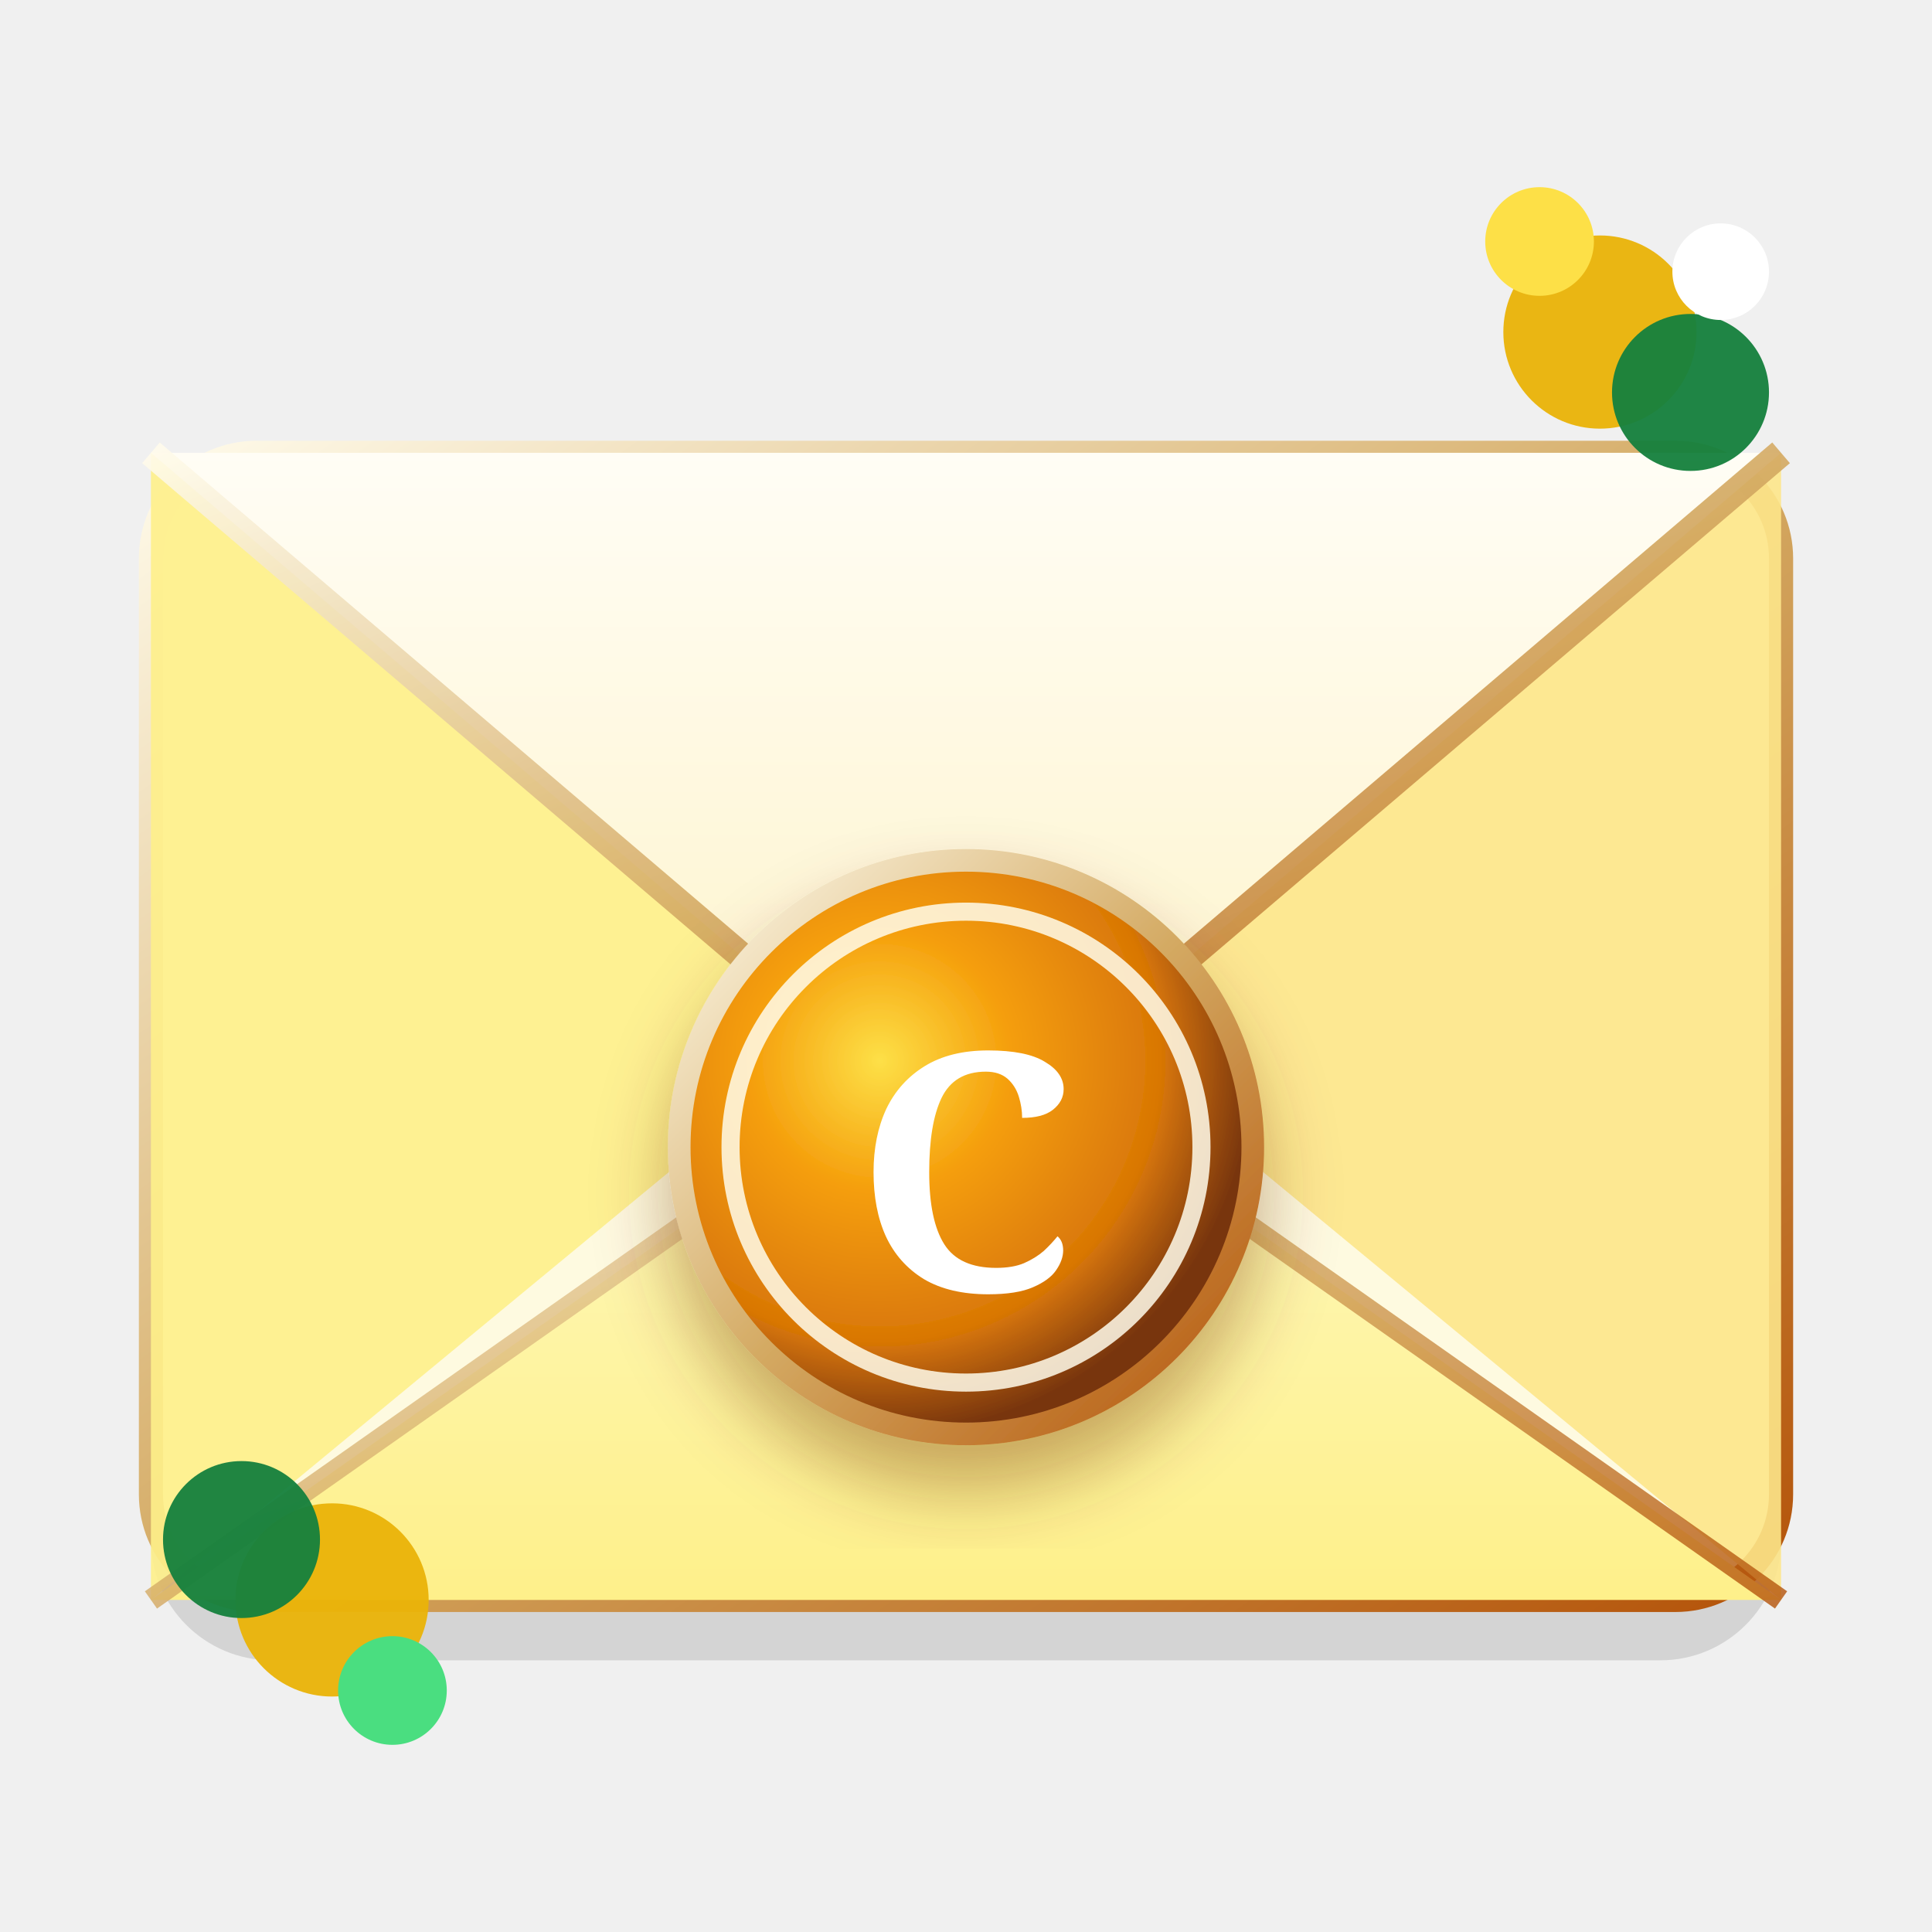
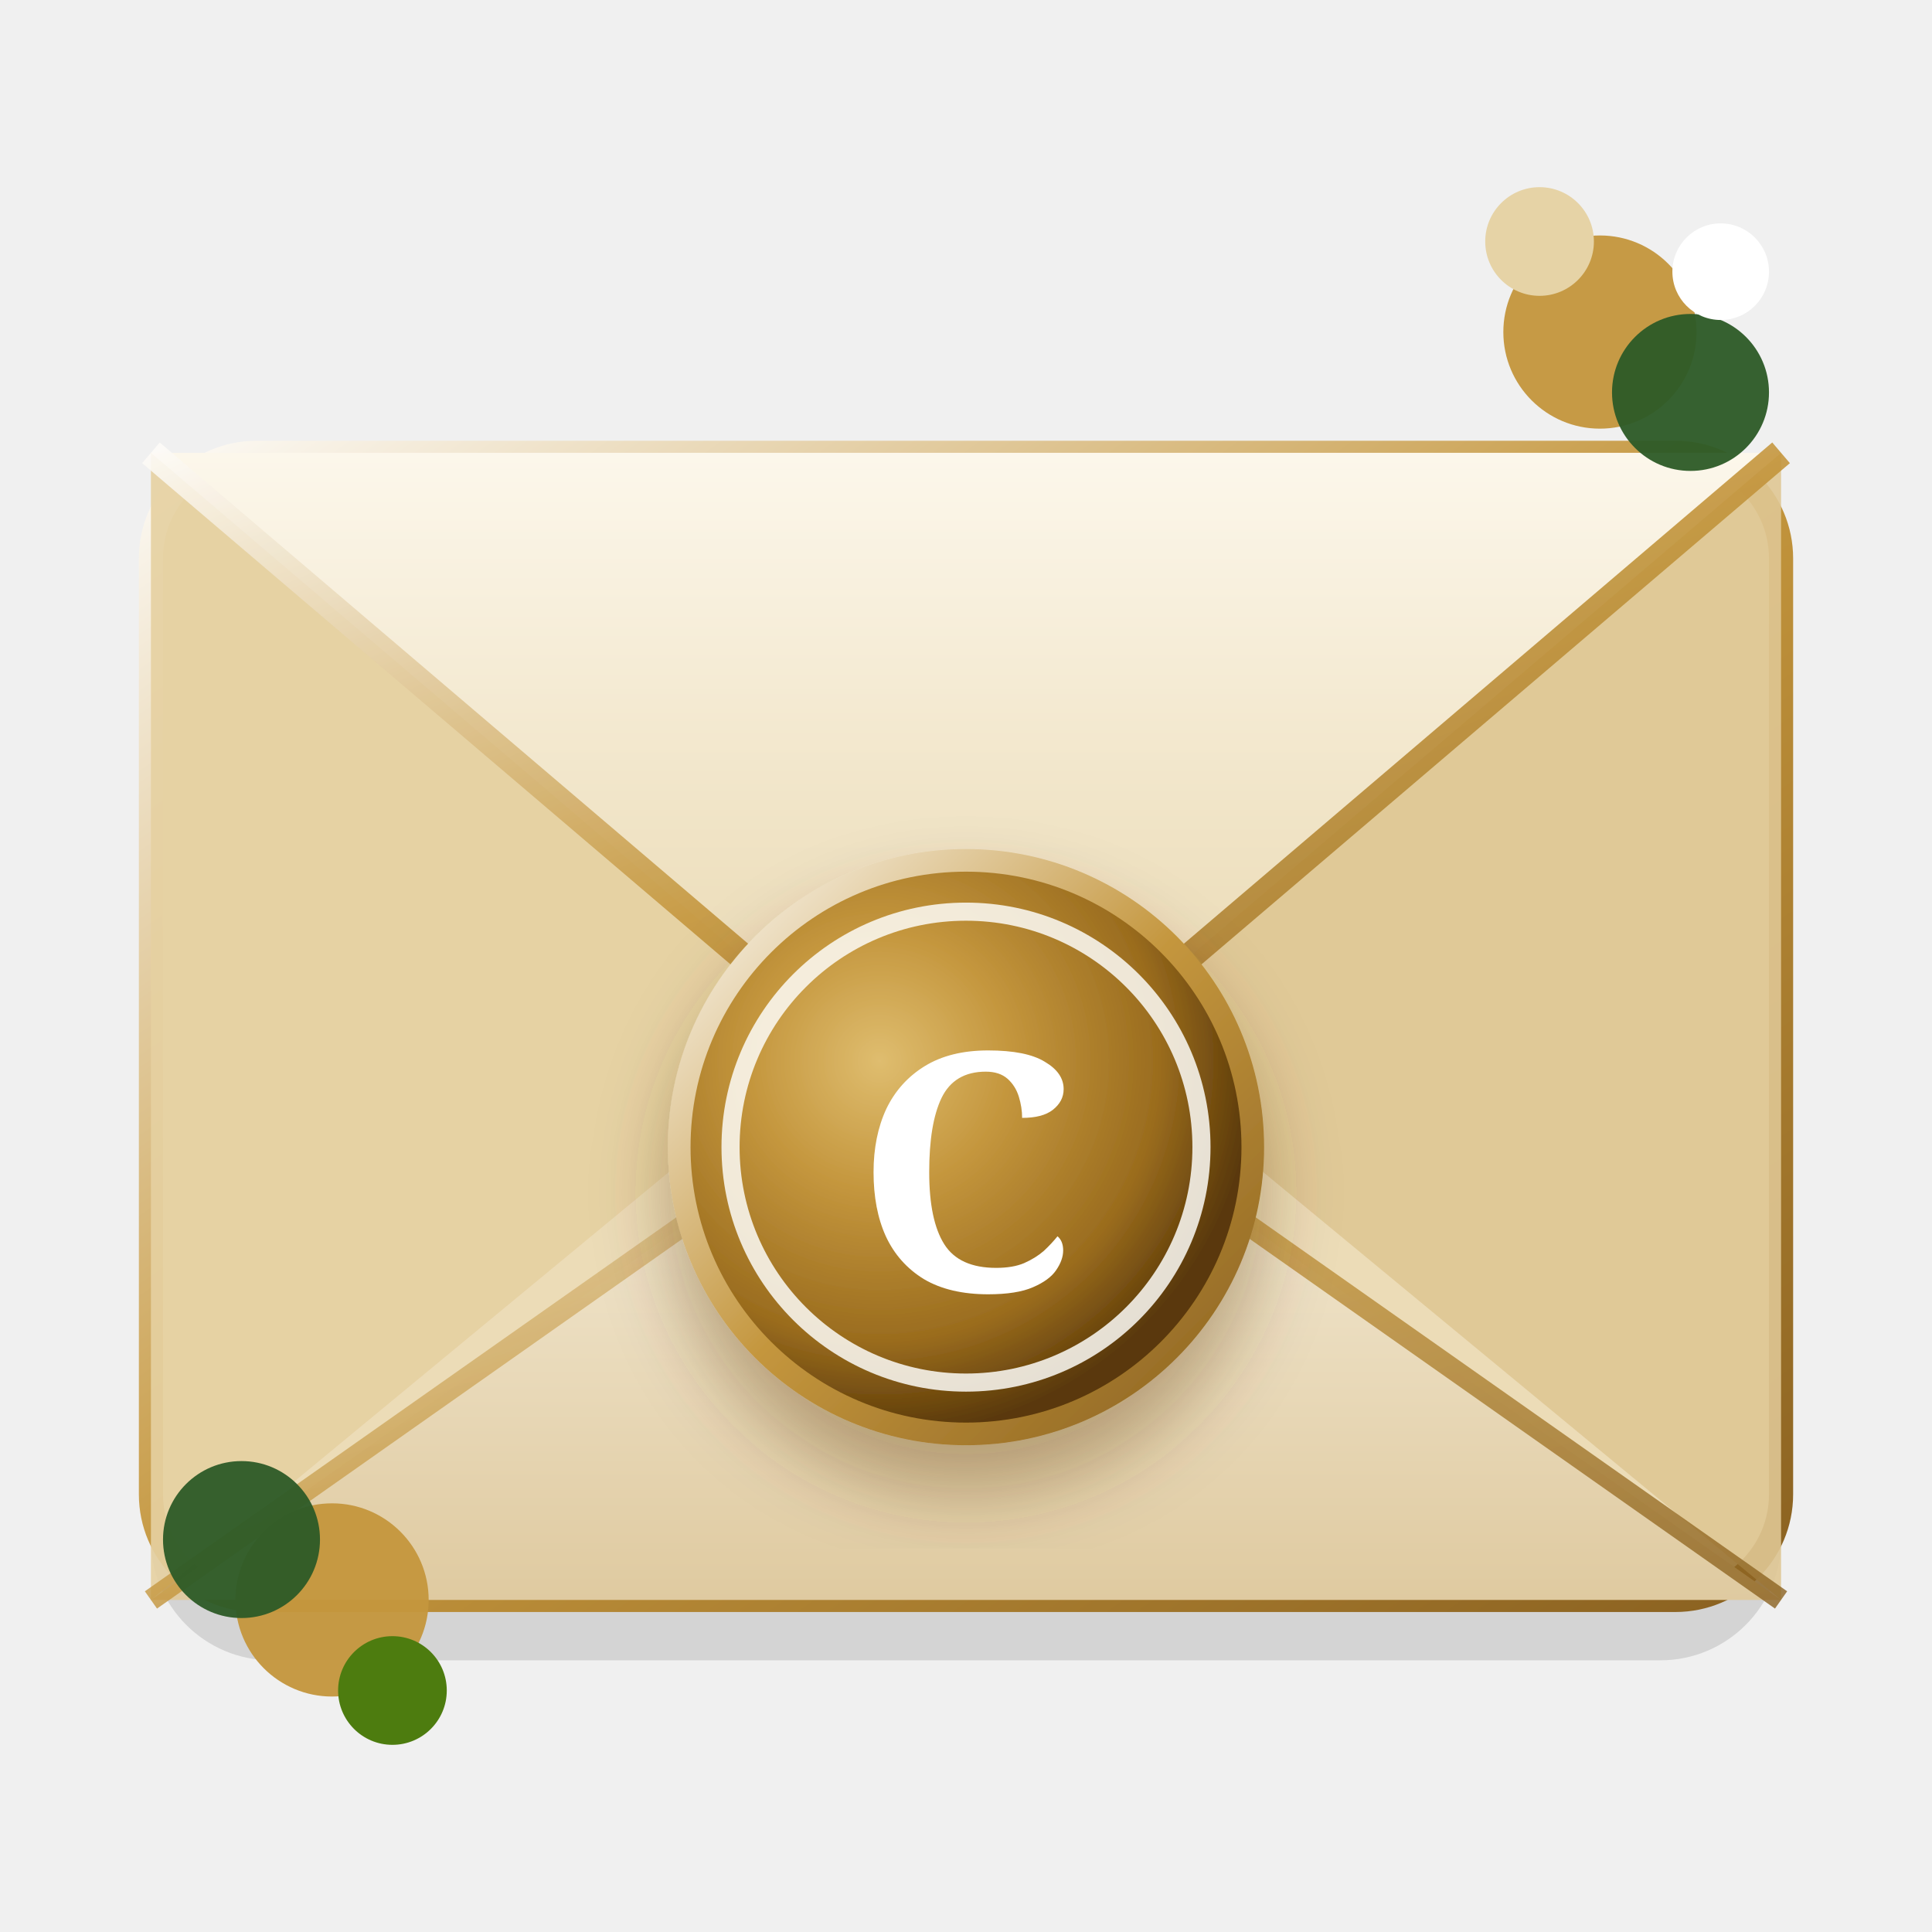
<svg xmlns="http://www.w3.org/2000/svg" viewBox="0 0 64 64" width="64" height="64">
  <defs>
    <linearGradient id="creamFlap" x1="0" y1="0" x2="0" y2="1">
-       <stop offset="0%" stop-color="#fffdf5" />
-       <stop offset="100%" stop-color="#fef3c7" />
+       <stop offset="0%" stop-color="#fcf7eb" />
+       <stop offset="100%" stop-color="#e6d3a6" />
    </linearGradient>
    <linearGradient id="creamPocket" x1="0" y1="0" x2="0" y2="1">
-       <stop offset="0%" stop-color="#fef9c3" />
-       <stop offset="100%" stop-color="#fef08a" />
+       <stop offset="0%" stop-color="#f8f1e0" />
+       <stop offset="100%" stop-color="#dfcaa0" />
    </linearGradient>
    <radialGradient id="sealHoneyGold" cx="35%" cy="35%" r="65%">
-       <stop offset="0%" stop-color="#fde047" />
-       <stop offset="35%" stop-color="#f59e0b" />
-       <stop offset="75%" stop-color="#d97706" />
-       <stop offset="100%" stop-color="#78350f" />
+       <stop offset="0%" stop-color="#dfbd6f" />
+       <stop offset="35%" stop-color="#c4963d" />
+       <stop offset="75%" stop-color="#9a6c1e" />
+       <stop offset="100%" stop-color="#5a3908" />
    </radialGradient>
    <linearGradient id="goldTrim" x1="0" y1="0" x2="1" y2="1">
-       <stop offset="0%" stop-color="#fffbeb" />
-       <stop offset="50%" stop-color="#d4aa63" />
-       <stop offset="100%" stop-color="#b45309" />
+       <stop offset="0%" stop-color="#fdfbf7" />
+       <stop offset="50%" stop-color="#c4963d" />
+       <stop offset="100%" stop-color="#8a6120" />
    </linearGradient>
    <filter id="sealShadow" x="-20%" y="-20%" width="140%" height="140%">
-       <feDropShadow dx="0" dy="1.5" stdDeviation="1.2" flood-color="#78350f" flood-opacity="0.4" />
+       <feDropShadow dx="0" dy="1.5" stdDeviation="1.2" flood-color="#5a3908" flood-opacity="0.35" />
    </filter>
  </defs>
  <rect x="5" y="15" width="54" height="38" rx="4" fill="#000000" opacity="0.12" transform="translate(0, 2)" />
-   <rect x="5" y="15" width="54" height="38" rx="3.5" fill="#fefae0" stroke="url(#goldTrim)" stroke-width="0.8" />
-   <polygon points="5,15 5,53 28,34" fill="#fef08a" opacity="0.9" />
-   <polygon points="59,15 59,53 36,34" fill="#fde68a" opacity="0.9" />
+   <rect x="5" y="15" width="54" height="38" rx="3.5" fill="#ecdcb7" stroke="url(#goldTrim)" stroke-width="0.8" />
+   <polygon points="5,15 5,53 28,34" fill="#e6d0a1" opacity="0.9" />
+   <polygon points="59,15 59,53 36,34" fill="#dfc794" opacity="0.9" />
  <polygon points="5,53 59,53 32,34" fill="url(#creamPocket)" />
  <path d="M5 53 L32 34 L59 53" fill="none" stroke="url(#goldTrim)" stroke-width="0.7" opacity="0.8" />
  <polygon points="5,15 59,15 32,38" fill="url(#creamFlap)" />
  <path d="M5 15 L32 38 L59 15" fill="none" stroke="url(#goldTrim)" stroke-width="0.9" opacity="0.9" />
-   <circle cx="53" cy="11" r="3.2" fill="#eab308" opacity="0.95" />
-   <circle cx="56" cy="13" r="2.6" fill="#15803d" opacity="0.95" />
-   <circle cx="51" cy="8" r="1.8" fill="#fde047" />
+   <circle cx="53" cy="11" r="3.2" fill="#c4963d" opacity="0.95" />
+   <circle cx="56" cy="13" r="2.6" fill="#2d5a27" opacity="0.95" />
+   <circle cx="51" cy="8" r="1.8" fill="#e6d3a6" />
  <circle cx="57" cy="9" r="1.6" fill="#ffffff" />
-   <circle cx="11" cy="53" r="3.2" fill="#eab308" opacity="0.95" />
-   <circle cx="8" cy="51" r="2.6" fill="#15803d" opacity="0.95" />
-   <circle cx="13" cy="56" r="1.8" fill="#4ade80" />
+   <circle cx="11" cy="53" r="3.2" fill="#c4963d" opacity="0.95" />
+   <circle cx="8" cy="51" r="2.6" fill="#2d5a27" opacity="0.95" />
+   <circle cx="13" cy="56" r="1.8" fill="#4d7c0f" />
  <g filter="url(#sealShadow)">
    <circle cx="32" cy="38" r="9.5" fill="url(#sealHoneyGold)" stroke="url(#goldTrim)" stroke-width="0.75" />
-     <circle cx="32" cy="38" r="7.8" fill="none" stroke="#fffbeb" stroke-width="0.6" opacity="0.85" />
+     <circle cx="32" cy="38" r="7.8" fill="none" stroke="#fdfbf7" stroke-width="0.6" opacity="0.85" />
    <text x="32" y="38.5" font-family="'Alex Brush', 'Playfair Display', Georgia, serif" font-size="11" font-weight="bold" fill="#ffffff" text-anchor="middle" dominant-baseline="central">C</text>
  </g>
</svg>
